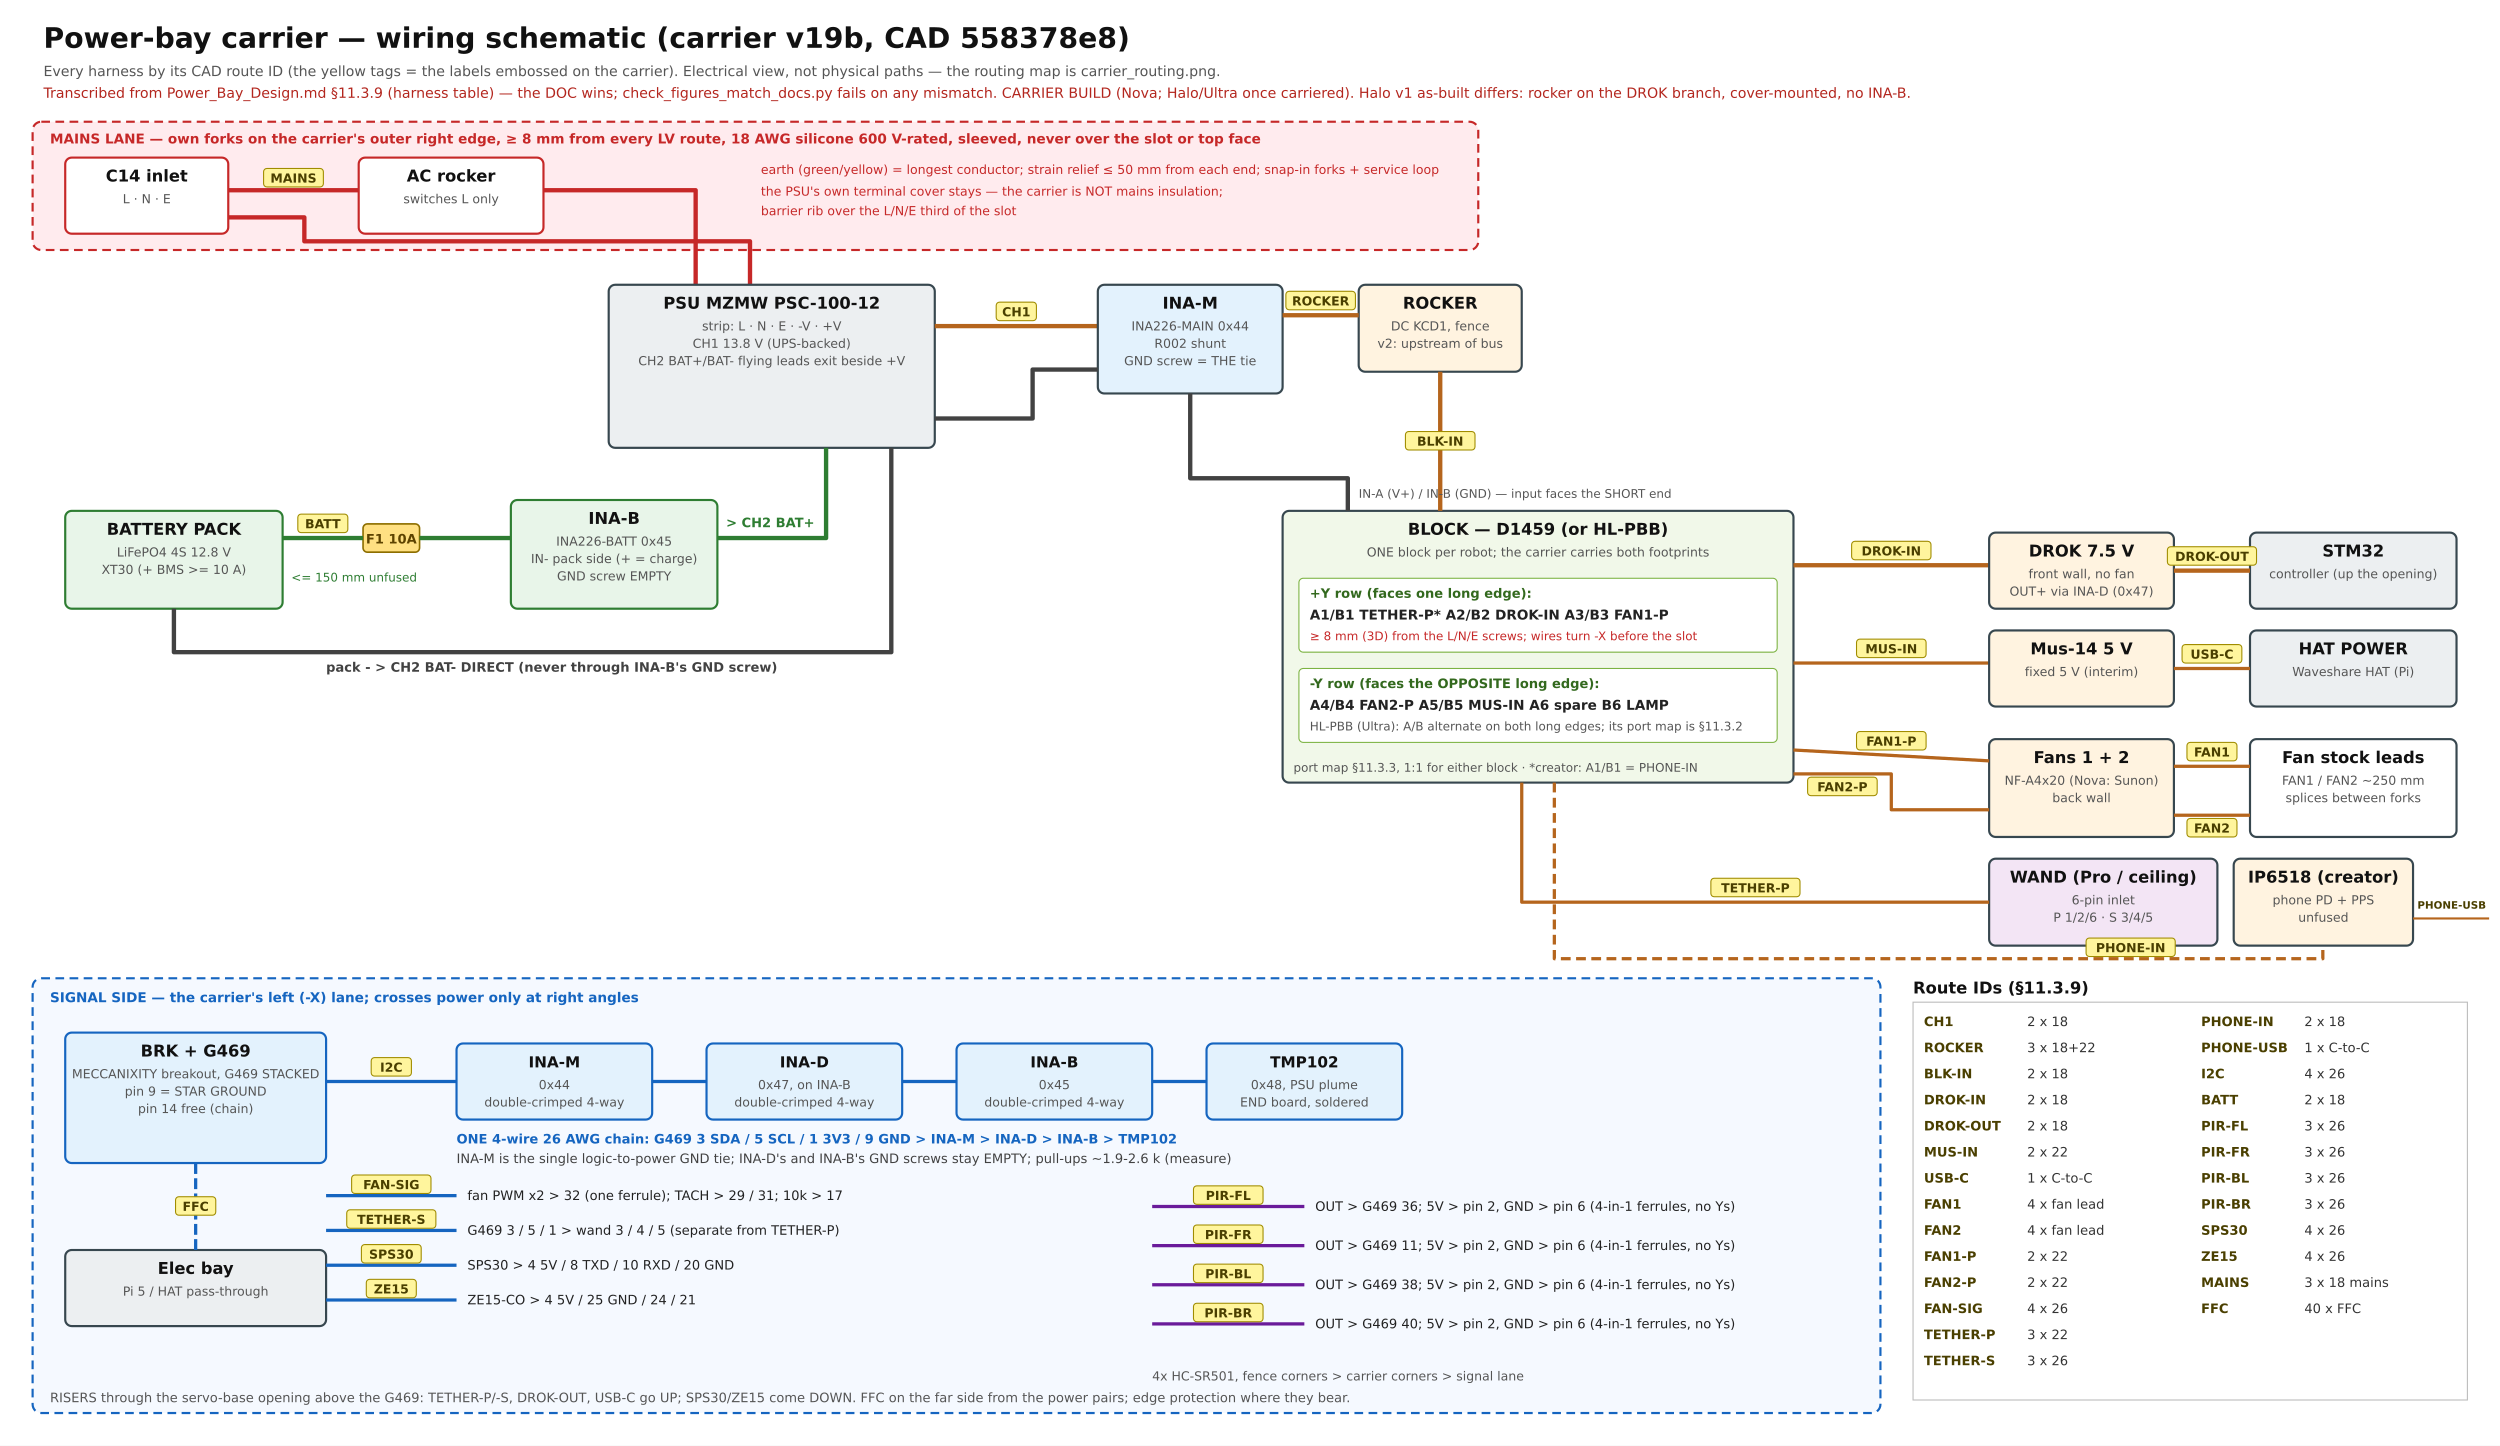
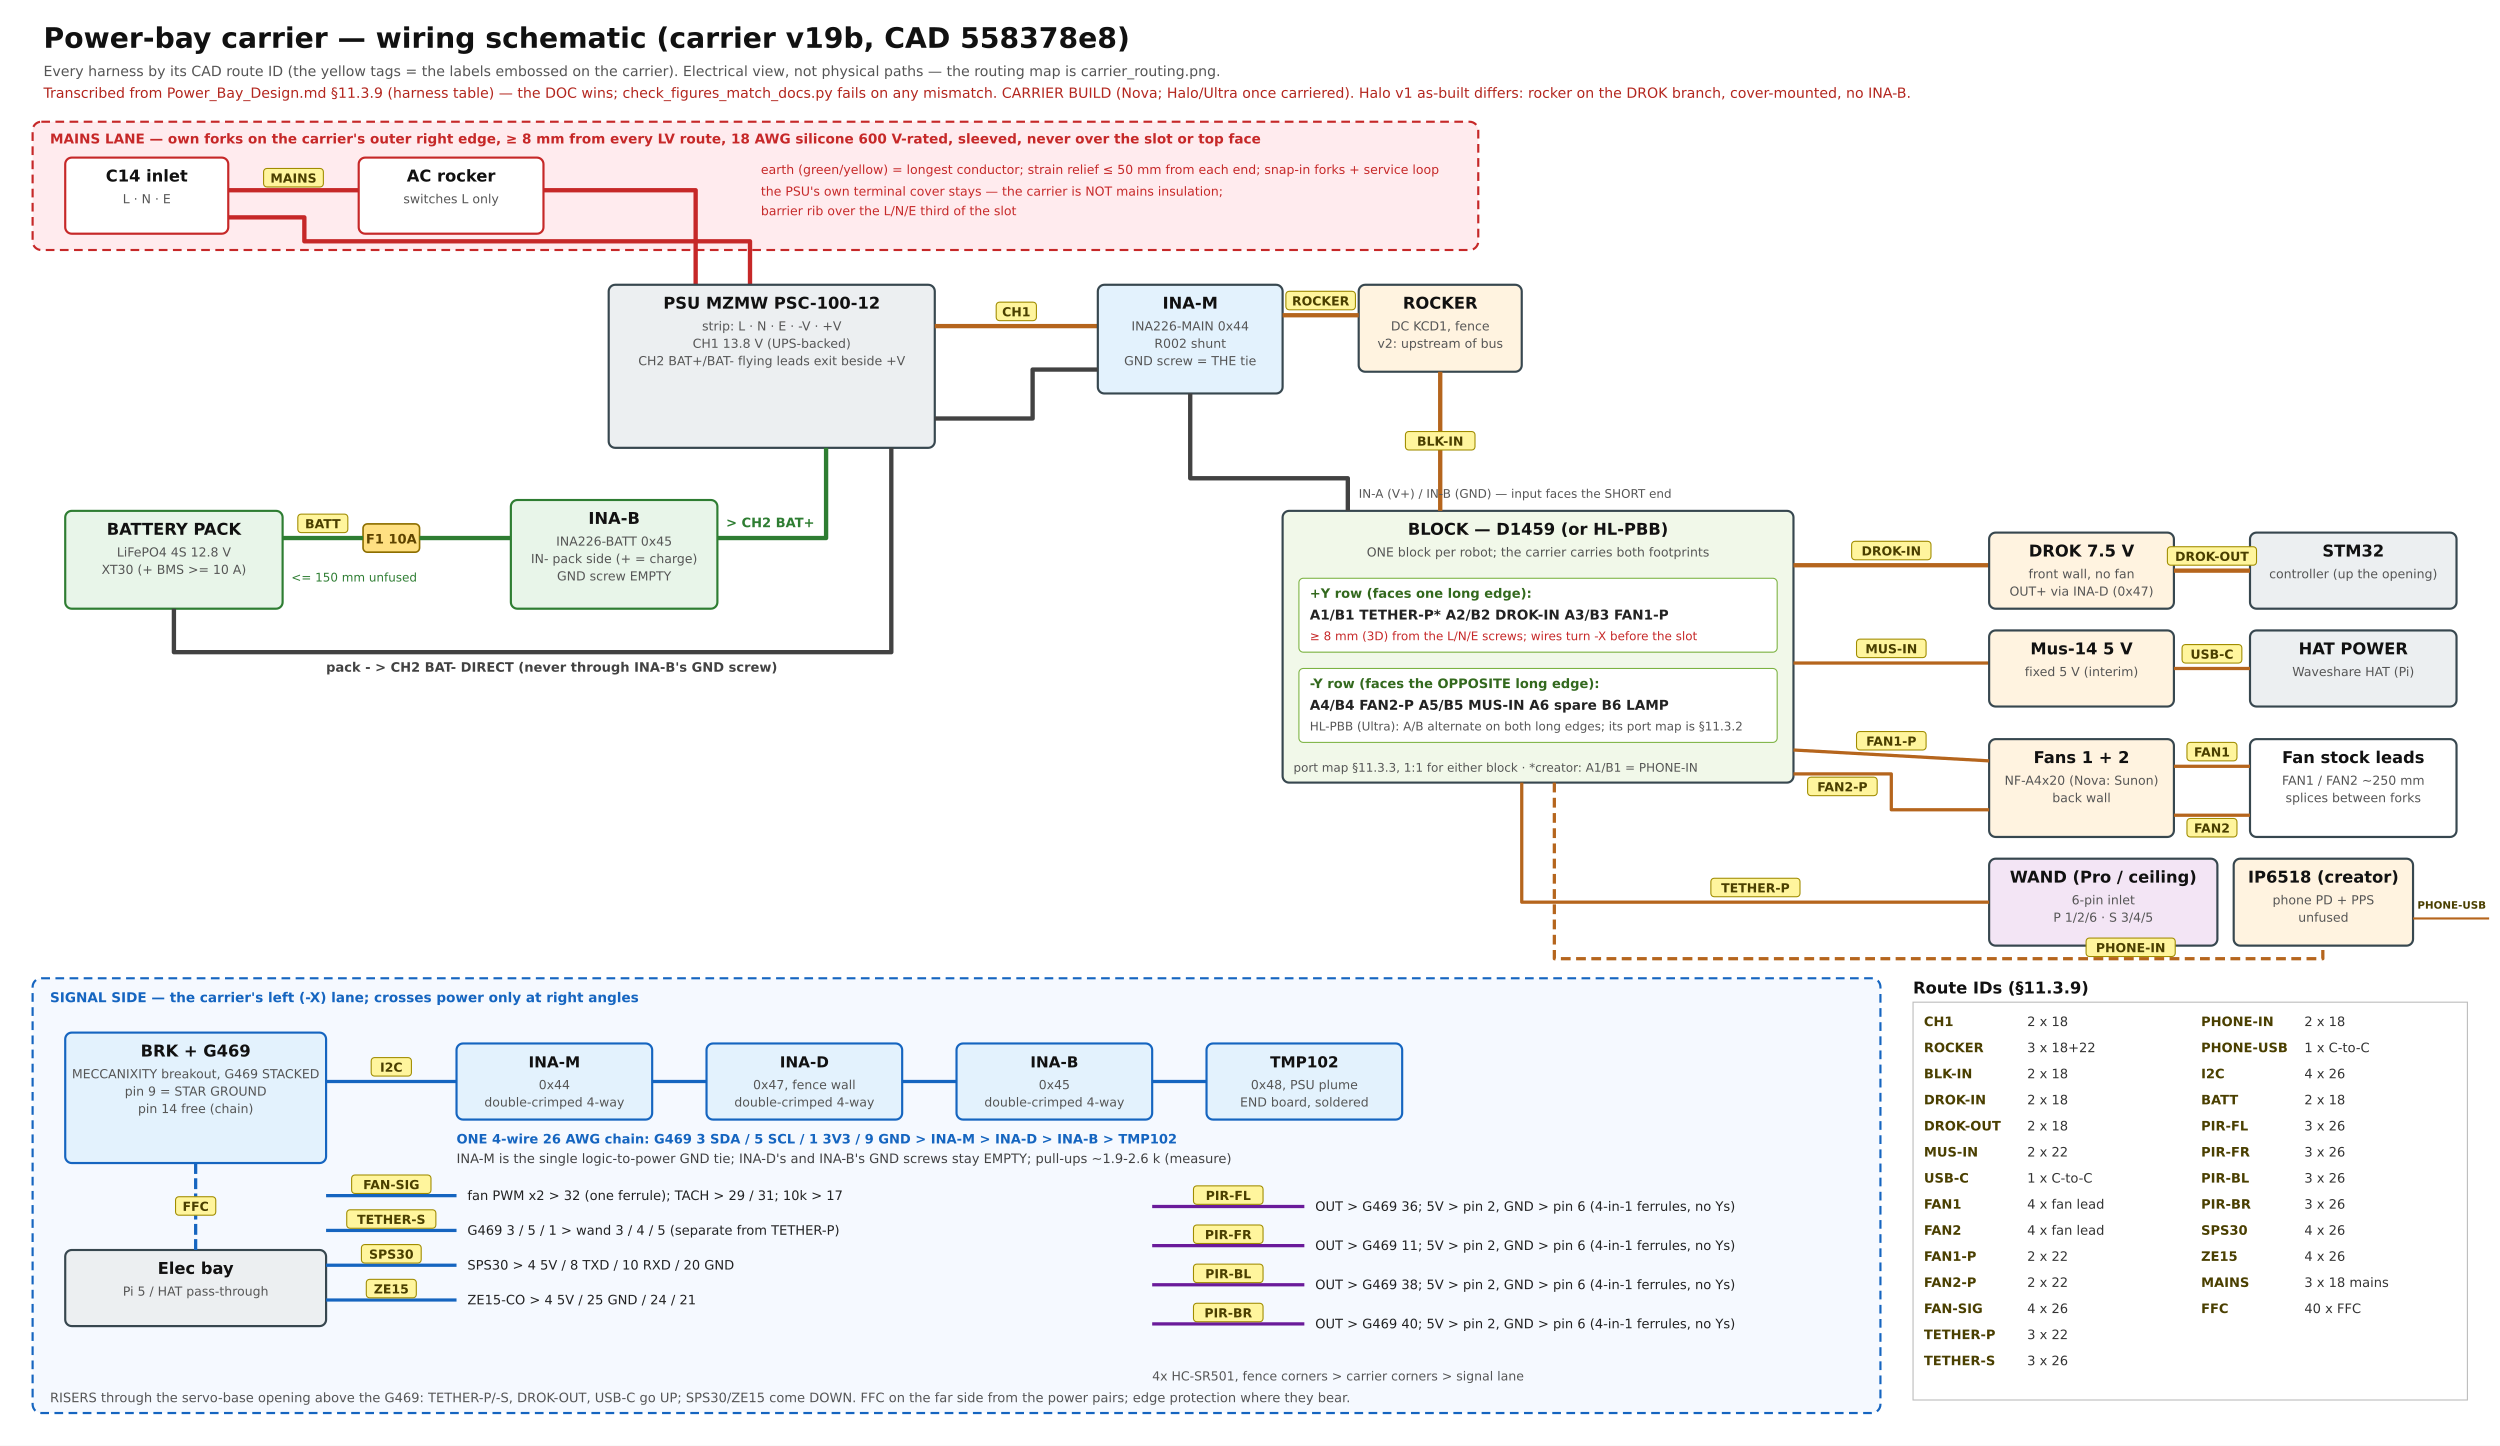
<svg xmlns="http://www.w3.org/2000/svg" width="2300" height="1330" viewBox="0 0 2300 1330">
  <rect width="2300" height="1330" fill="#fff" />
  <text x="40.0" y="44.0" font-family="DejaVu Sans, Arial" font-size="26" fill="#111" font-weight="700" text-anchor="start">Power-bay carrier — wiring schematic (carrier v19b, CAD 558378e8)</text>
  <text x="40.0" y="70.0" font-family="DejaVu Sans, Arial" font-size="13" fill="#555" font-weight="400" text-anchor="start">Every harness by its CAD route ID (the yellow tags = the labels embossed on the carrier). Electrical view, not physical paths — the routing map is carrier_routing.png.</text>
  <text x="40.0" y="90.0" font-family="DejaVu Sans, Arial" font-size="13" fill="#b3261e" font-weight="400" text-anchor="start">Transcribed from Power_Bay_Design.md §11.3.9 (harness table) — the DOC wins; check_figures_match_docs.py fails on any mismatch. CARRIER BUILD (Nova; Halo/Ultra once carriered). Halo v1 as-built differs: rocker on the DROK branch, cover-mounted, no INA-B.</text>
  <rect x="30" y="112" width="1330" height="118" rx="8" fill="#ffebee" stroke="#c62828" stroke-width="2" stroke-dasharray="8,5" />
  <text x="46.0" y="132.0" font-family="DejaVu Sans, Arial" font-size="12.5" fill="#c62828" font-weight="700" text-anchor="start">MAINS LANE — own forks on the carrier's outer right edge, ≥ 8 mm from every LV route, 18 AWG silicone 600 V-rated, sleeved, never over the slot or top face</text>
  <rect x="60" y="145" width="150" height="70" rx="6" fill="#fff" stroke="#c62828" stroke-width="2" />
  <text x="135.0" y="167.0" font-family="DejaVu Sans, Arial" font-size="15" fill="#111" font-weight="700" text-anchor="middle">C14 inlet</text>
  <text x="135.0" y="187.0" font-family="DejaVu Sans, Arial" font-size="11.5" fill="#555" font-weight="400" text-anchor="middle">L · N · E</text>
  <rect x="330" y="145" width="170" height="70" rx="6" fill="#fff" stroke="#c62828" stroke-width="2" />
  <text x="415.0" y="167.0" font-family="DejaVu Sans, Arial" font-size="15" fill="#111" font-weight="700" text-anchor="middle">AC rocker</text>
  <text x="415.0" y="187.0" font-family="DejaVu Sans, Arial" font-size="11.5" fill="#555" font-weight="400" text-anchor="middle">switches L only</text>
  <polyline points="210.0,175.0 330.0,175.0" fill="none" stroke="#c62828" stroke-width="4" stroke-linejoin="round" />
  <rect x="242.5" y="155.0" width="55" height="17" rx="3" fill="#fff59d" stroke="#a08c00" stroke-width="1" />
  <text x="270.0" y="168.0" font-family="DejaVu Sans, Arial" font-size="11.5" fill="#4a3f00" font-weight="700" text-anchor="middle">MAINS</text>
  <polyline points="500.0,175.0 640.0,175.0 640.0,262.0" fill="none" stroke="#c62828" stroke-width="4" stroke-linejoin="round" />
  <polyline points="210.0,200.0 280.0,200.0 280.0,222.0 690.0,222.0 690.0,262.0" fill="none" stroke="#c62828" stroke-width="4" stroke-linejoin="round" />
  <text x="700.0" y="160.0" font-family="DejaVu Sans, Arial" font-size="11.5" fill="#c62828" font-weight="400" text-anchor="start">earth (green/yellow) = longest conductor; strain relief ≤ 50 mm from each end; snap-in forks + service loop</text>
  <text x="700.0" y="180.0" font-family="DejaVu Sans, Arial" font-size="11.5" fill="#c62828" font-weight="400" text-anchor="start">the PSU's own terminal cover stays — the carrier is NOT mains insulation;</text>
  <text x="700.0" y="198.0" font-family="DejaVu Sans, Arial" font-size="11.5" fill="#c62828" font-weight="400" text-anchor="start">barrier rib over the L/N/E third of the slot</text>
  <rect x="560" y="262" width="300" height="150" rx="6" fill="#eceff1" stroke="#37474f" stroke-width="2" />
  <text x="710.0" y="284.0" font-family="DejaVu Sans, Arial" font-size="15" fill="#111" font-weight="700" text-anchor="middle">PSU  MZMW PSC-100-12</text>
  <text x="710.0" y="304.0" font-family="DejaVu Sans, Arial" font-size="11.5" fill="#555" font-weight="400" text-anchor="middle">strip:  L · N · E · -V · +V</text>
  <text x="710.0" y="320.0" font-family="DejaVu Sans, Arial" font-size="11.5" fill="#555" font-weight="400" text-anchor="middle">CH1 13.8 V (UPS-backed)</text>
  <text x="710.0" y="336.0" font-family="DejaVu Sans, Arial" font-size="11.5" fill="#555" font-weight="400" text-anchor="middle">CH2 BAT+/BAT- flying leads exit beside +V</text>
  <polyline points="860.0,300.0 1010.0,300.0" fill="none" stroke="#b5651d" stroke-width="4" stroke-linejoin="round" />
  <rect x="916.5" y="278.0" width="37" height="17" rx="3" fill="#fff59d" stroke="#a08c00" stroke-width="1" />
  <text x="935.0" y="291.0" font-family="DejaVu Sans, Arial" font-size="11.5" fill="#4a3f00" font-weight="700" text-anchor="middle">CH1</text>
  <rect x="1010" y="262" width="170" height="100" rx="6" fill="#e3f2fd" stroke="#37474f" stroke-width="2" />
  <text x="1095.0" y="284.0" font-family="DejaVu Sans, Arial" font-size="15" fill="#111" font-weight="700" text-anchor="middle">INA-M</text>
  <text x="1095.0" y="304.0" font-family="DejaVu Sans, Arial" font-size="11.5" fill="#555" font-weight="400" text-anchor="middle">INA226-MAIN 0x44</text>
  <text x="1095.0" y="320.0" font-family="DejaVu Sans, Arial" font-size="11.5" fill="#555" font-weight="400" text-anchor="middle">R002 shunt</text>
  <text x="1095.0" y="336.0" font-family="DejaVu Sans, Arial" font-size="11.5" fill="#555" font-weight="400" text-anchor="middle">GND screw = THE tie</text>
  <polyline points="860.0,385.0 950.0,385.0 950.0,340.0 1010.0,340.0" fill="none" stroke="#424242" stroke-width="4" stroke-linejoin="round" />
  <rect x="1250" y="262" width="150" height="80" rx="6" fill="#fff3e0" stroke="#37474f" stroke-width="2" />
  <text x="1325.0" y="284.0" font-family="DejaVu Sans, Arial" font-size="15" fill="#111" font-weight="700" text-anchor="middle">ROCKER</text>
  <text x="1325.0" y="304.0" font-family="DejaVu Sans, Arial" font-size="11.5" fill="#555" font-weight="400" text-anchor="middle">DC KCD1, fence</text>
  <text x="1325.0" y="320.0" font-family="DejaVu Sans, Arial" font-size="11.5" fill="#555" font-weight="400" text-anchor="middle">v2: upstream of bus</text>
  <polyline points="1180.0,290.0 1250.0,290.0" fill="none" stroke="#b5651d" stroke-width="4" stroke-linejoin="round" />
  <rect x="1183.0" y="268.0" width="64" height="17" rx="3" fill="#fff59d" stroke="#a08c00" stroke-width="1" />
  <text x="1215.0" y="281.0" font-family="DejaVu Sans, Arial" font-size="11.5" fill="#4a3f00" font-weight="700" text-anchor="middle">ROCKER</text>
  <rect x="1180" y="470" width="470" height="250" rx="6" fill="#f1f8e9" stroke="#37474f" stroke-width="2" />
  <text x="1415.0" y="492.0" font-family="DejaVu Sans, Arial" font-size="15" fill="#111" font-weight="700" text-anchor="middle">BLOCK  —  D1459 (or HL-PBB)</text>
  <text x="1415.0" y="512.0" font-family="DejaVu Sans, Arial" font-size="11.5" fill="#555" font-weight="400" text-anchor="middle">ONE block per robot; the carrier carries both footprints</text>
  <polyline points="1325.0,342.0 1325.0,470.0" fill="none" stroke="#b5651d" stroke-width="4" stroke-linejoin="round" />
  <rect x="1293.0" y="397.0" width="64" height="17" rx="3" fill="#fff59d" stroke="#a08c00" stroke-width="1" />
  <text x="1325.0" y="410.0" font-family="DejaVu Sans, Arial" font-size="11.5" fill="#4a3f00" font-weight="700" text-anchor="middle">BLK-IN</text>
  <polyline points="1095.0,362.0 1095.0,440.0 1240.0,440.0 1240.0,470.0" fill="none" stroke="#424242" stroke-width="4" stroke-linejoin="round" />
  <text x="1250.0" y="458.0" font-family="DejaVu Sans, Arial" font-size="11" fill="#555" font-weight="400" text-anchor="start">IN-A (V+) / IN-B (GND) — input faces the SHORT end</text>
  <rect x="1195" y="532" width="440" height="68" rx="4" fill="#fff" stroke="#7cb342" />
  <text x="1205.0" y="550.0" font-family="DejaVu Sans, Arial" font-size="12" fill="#33691e" font-weight="700" text-anchor="start">+Y row (faces one long edge):</text>
  <text x="1205.0" y="570.0" font-family="DejaVu Sans, Arial" font-size="12.5" fill="#222" font-weight="700" text-anchor="start">A1/B1 TETHER-P*   A2/B2 DROK-IN   A3/B3 FAN1-P</text>
  <text x="1205.0" y="589.0" font-family="DejaVu Sans, Arial" font-size="11" fill="#c62828" font-weight="400" text-anchor="start">≥ 8 mm (3D) from the L/N/E screws; wires turn -X before the slot</text>
  <rect x="1195" y="615" width="440" height="68" rx="4" fill="#fff" stroke="#7cb342" />
  <text x="1205.0" y="633.0" font-family="DejaVu Sans, Arial" font-size="12" fill="#33691e" font-weight="700" text-anchor="start">-Y row (faces the OPPOSITE long edge):</text>
  <text x="1205.0" y="653.0" font-family="DejaVu Sans, Arial" font-size="12.5" fill="#222" font-weight="700" text-anchor="start">A4/B4 FAN2-P   A5/B5 MUS-IN   A6 spare   B6 LAMP</text>
  <text x="1205.0" y="672.0" font-family="DejaVu Sans, Arial" font-size="11" fill="#555" font-weight="400" text-anchor="start">HL-PBB (Ultra): A/B alternate on both long edges; its port map is §11.3.2</text>
  <text x="1190.0" y="710.0" font-family="DejaVu Sans, Arial" font-size="11" fill="#555" font-weight="400" text-anchor="start">port map §11.3.3, 1:1 for either block · *creator: A1/B1 = PHONE-IN</text>
  <polyline points="1650.0,520.0 1830.0,520.0" fill="none" stroke="#b5651d" stroke-width="4" stroke-linejoin="round" />
  <rect x="1703.5" y="498.0" width="73" height="17" rx="3" fill="#fff59d" stroke="#a08c00" stroke-width="1" />
  <text x="1740.0" y="511.0" font-family="DejaVu Sans, Arial" font-size="11.5" fill="#4a3f00" font-weight="700" text-anchor="middle">DROK-IN</text>
  <rect x="1830" y="490" width="170" height="70" rx="6" fill="#fff3e0" stroke="#37474f" stroke-width="2" />
  <text x="1915.0" y="512.0" font-family="DejaVu Sans, Arial" font-size="15" fill="#111" font-weight="700" text-anchor="middle">DROK 7.5 V</text>
  <text x="1915.0" y="532.0" font-family="DejaVu Sans, Arial" font-size="11.5" fill="#555" font-weight="400" text-anchor="middle">front wall, no fan</text>
  <text x="1915.0" y="548.0" font-family="DejaVu Sans, Arial" font-size="11.5" fill="#555" font-weight="400" text-anchor="middle">OUT+ via INA-D (0x47)</text>
  <rect x="2070" y="490" width="190" height="70" rx="6" fill="#eceff1" stroke="#37474f" stroke-width="2" />
  <text x="2165.0" y="512.0" font-family="DejaVu Sans, Arial" font-size="15" fill="#111" font-weight="700" text-anchor="middle">STM32</text>
  <text x="2165.0" y="532.0" font-family="DejaVu Sans, Arial" font-size="11.5" fill="#555" font-weight="400" text-anchor="middle">controller (up the opening)</text>
  <polyline points="2000.0,525.0 2070.0,525.0" fill="none" stroke="#b5651d" stroke-width="4" stroke-linejoin="round" />
  <rect x="1994.0" y="503.0" width="82" height="17" rx="3" fill="#fff59d" stroke="#a08c00" stroke-width="1" />
  <text x="2035.0" y="516.0" font-family="DejaVu Sans, Arial" font-size="11.5" fill="#4a3f00" font-weight="700" text-anchor="middle">DROK-OUT</text>
  <polyline points="1650.0,610.0 1830.0,610.0" fill="none" stroke="#b5651d" stroke-width="3" stroke-linejoin="round" />
  <rect x="1708.0" y="588.0" width="64" height="17" rx="3" fill="#fff59d" stroke="#a08c00" stroke-width="1" />
  <text x="1740.0" y="601.0" font-family="DejaVu Sans, Arial" font-size="11.5" fill="#4a3f00" font-weight="700" text-anchor="middle">MUS-IN</text>
  <rect x="1830" y="580" width="170" height="70" rx="6" fill="#fff3e0" stroke="#37474f" stroke-width="2" />
  <text x="1915.0" y="602.0" font-family="DejaVu Sans, Arial" font-size="15" fill="#111" font-weight="700" text-anchor="middle">Mus-14 5 V</text>
  <text x="1915.0" y="622.0" font-family="DejaVu Sans, Arial" font-size="11.5" fill="#555" font-weight="400" text-anchor="middle">fixed 5 V (interim)</text>
  <rect x="2070" y="580" width="190" height="70" rx="6" fill="#eceff1" stroke="#37474f" stroke-width="2" />
  <text x="2165.0" y="602.0" font-family="DejaVu Sans, Arial" font-size="15" fill="#111" font-weight="700" text-anchor="middle">HAT POWER</text>
  <text x="2165.0" y="622.0" font-family="DejaVu Sans, Arial" font-size="11.5" fill="#555" font-weight="400" text-anchor="middle">Waveshare HAT (Pi)</text>
  <polyline points="2000.0,615.0 2070.0,615.0" fill="none" stroke="#b5651d" stroke-width="3" stroke-linejoin="round" />
  <rect x="2007.5" y="593.0" width="55" height="17" rx="3" fill="#fff59d" stroke="#a08c00" stroke-width="1" />
  <text x="2035.0" y="606.0" font-family="DejaVu Sans, Arial" font-size="11.5" fill="#4a3f00" font-weight="700" text-anchor="middle">USB-C</text>
  <rect x="1830" y="680" width="170" height="90" rx="6" fill="#fff3e0" stroke="#37474f" stroke-width="2" />
  <text x="1915.0" y="702.0" font-family="DejaVu Sans, Arial" font-size="15" fill="#111" font-weight="700" text-anchor="middle">Fans 1 + 2</text>
  <text x="1915.0" y="722.0" font-family="DejaVu Sans, Arial" font-size="11.5" fill="#555" font-weight="400" text-anchor="middle">NF-A4x20 (Nova: Sunon)</text>
  <text x="1915.0" y="738.0" font-family="DejaVu Sans, Arial" font-size="11.5" fill="#555" font-weight="400" text-anchor="middle">back wall</text>
  <polyline points="1650.0,690.0 1830.0,700.0" fill="none" stroke="#b5651d" stroke-width="3" stroke-linejoin="round" />
  <rect x="1708.0" y="673.0" width="64" height="17" rx="3" fill="#fff59d" stroke="#a08c00" stroke-width="1" />
  <text x="1740.0" y="686.0" font-family="DejaVu Sans, Arial" font-size="11.5" fill="#4a3f00" font-weight="700" text-anchor="middle">FAN1-P</text>
  <polyline points="1650.0,712.0 1740.0,712.0 1740.0,745.0 1830.0,745.0" fill="none" stroke="#b5651d" stroke-width="3" stroke-linejoin="round" />
  <rect x="1663.0" y="715.0" width="64" height="17" rx="3" fill="#fff59d" stroke="#a08c00" stroke-width="1" />
  <text x="1695.0" y="728.0" font-family="DejaVu Sans, Arial" font-size="11.5" fill="#4a3f00" font-weight="700" text-anchor="middle">FAN2-P</text>
  <rect x="2070" y="680" width="190" height="90" rx="6" fill="#fff" stroke="#37474f" stroke-width="2" />
  <text x="2165.0" y="702.0" font-family="DejaVu Sans, Arial" font-size="15" fill="#111" font-weight="700" text-anchor="middle">Fan stock leads</text>
  <text x="2165.0" y="722.0" font-family="DejaVu Sans, Arial" font-size="11.5" fill="#555" font-weight="400" text-anchor="middle">FAN1 / FAN2 ~250 mm</text>
  <text x="2165.0" y="738.0" font-family="DejaVu Sans, Arial" font-size="11.5" fill="#555" font-weight="400" text-anchor="middle">splices between forks</text>
  <polyline points="2000.0,705.0 2070.0,705.0" fill="none" stroke="#b5651d" stroke-width="3" stroke-linejoin="round" />
  <rect x="2012.0" y="683.0" width="46" height="17" rx="3" fill="#fff59d" stroke="#a08c00" stroke-width="1" />
  <text x="2035.0" y="696.0" font-family="DejaVu Sans, Arial" font-size="11.5" fill="#4a3f00" font-weight="700" text-anchor="middle">FAN1</text>
  <polyline points="2000.0,750.0 2070.0,750.0" fill="none" stroke="#b5651d" stroke-width="3" stroke-linejoin="round" />
  <rect x="2012.0" y="753.0" width="46" height="17" rx="3" fill="#fff59d" stroke="#a08c00" stroke-width="1" />
  <text x="2035.0" y="766.0" font-family="DejaVu Sans, Arial" font-size="11.5" fill="#4a3f00" font-weight="700" text-anchor="middle">FAN2</text>
  <rect x="1830" y="790" width="210" height="80" rx="6" fill="#f3e5f5" stroke="#37474f" stroke-width="2" />
  <text x="1935.0" y="812.0" font-family="DejaVu Sans, Arial" font-size="15" fill="#111" font-weight="700" text-anchor="middle">WAND (Pro / ceiling)</text>
  <text x="1935.0" y="832.0" font-family="DejaVu Sans, Arial" font-size="11.5" fill="#555" font-weight="400" text-anchor="middle">6-pin inlet</text>
  <text x="1935.0" y="848.0" font-family="DejaVu Sans, Arial" font-size="11.5" fill="#555" font-weight="400" text-anchor="middle">P 1/2/6 · S 3/4/5</text>
  <polyline points="1400.0,720.0 1400.0,830.0 1830.0,830.0" fill="none" stroke="#b5651d" stroke-width="3" stroke-linejoin="round" />
  <rect x="1574.0" y="808.0" width="82" height="17" rx="3" fill="#fff59d" stroke="#a08c00" stroke-width="1" />
  <text x="1615.0" y="821.0" font-family="DejaVu Sans, Arial" font-size="11.5" fill="#4a3f00" font-weight="700" text-anchor="middle">TETHER-P</text>
  <rect x="2055" y="790" width="165" height="80" rx="6" fill="#fff3e0" stroke="#37474f" stroke-width="2" />
  <text x="2137.5" y="812.0" font-family="DejaVu Sans, Arial" font-size="15" fill="#111" font-weight="700" text-anchor="middle">IP6518 (creator)</text>
  <text x="2137.5" y="832.0" font-family="DejaVu Sans, Arial" font-size="11.5" fill="#555" font-weight="400" text-anchor="middle">phone PD + PPS</text>
  <text x="2137.5" y="848.0" font-family="DejaVu Sans, Arial" font-size="11.5" fill="#555" font-weight="400" text-anchor="middle">unfused</text>
  <polyline points="1430.0,720.0 1430.0,882.0 2137.0,882.0 2137.0,870.0" fill="none" stroke="#b5651d" stroke-width="3" stroke-dasharray="9,5" stroke-linejoin="round" />
  <rect x="1919.2" y="863.0" width="82" height="17" rx="3" fill="#fff59d" stroke="#a08c00" stroke-width="1" />
  <text x="1960.2" y="876.0" font-family="DejaVu Sans, Arial" font-size="11.5" fill="#4a3f00" font-weight="700" text-anchor="middle">PHONE-IN</text>
  <polyline points="2220.0,845.0 2290.0,845.0" fill="none" stroke="#b5651d" stroke-width="2" stroke-linejoin="round" />
  <text x="2224.0" y="836.0" font-family="DejaVu Sans, Arial" font-size="9.5" fill="#4a3f00" font-weight="700" text-anchor="start">PHONE-USB</text>
  <rect x="60" y="470" width="200" height="90" rx="6" fill="#e8f5e9" stroke="#2e7d32" stroke-width="2" />
  <text x="160.0" y="492.0" font-family="DejaVu Sans, Arial" font-size="15" fill="#111" font-weight="700" text-anchor="middle">BATTERY PACK</text>
  <text x="160.0" y="512.0" font-family="DejaVu Sans, Arial" font-size="11.5" fill="#555" font-weight="400" text-anchor="middle">LiFePO4 4S 12.8 V</text>
  <text x="160.0" y="528.0" font-family="DejaVu Sans, Arial" font-size="11.5" fill="#555" font-weight="400" text-anchor="middle">XT30 (+ BMS &gt;= 10 A)</text>
  <rect x="334" y="482" width="52" height="26" rx="4" fill="#ffe082" stroke="#8d6e00" stroke-width="1.5" />
  <text x="360.0" y="500.0" font-family="DejaVu Sans, Arial" font-size="12" fill="#5d4300" font-weight="700" text-anchor="middle">F1 10A</text>
  <polyline points="260.0,495.0 334.0,495.0" fill="none" stroke="#2e7d32" stroke-width="4" stroke-linejoin="round" />
  <rect x="274.0" y="473.0" width="46" height="17" rx="3" fill="#fff59d" stroke="#a08c00" stroke-width="1" />
  <text x="297.0" y="486.0" font-family="DejaVu Sans, Arial" font-size="11.5" fill="#4a3f00" font-weight="700" text-anchor="middle">BATT</text>
  <text x="268.0" y="535.0" font-family="DejaVu Sans, Arial" font-size="11" fill="#2e7d32" font-weight="400" text-anchor="start">&lt;= 150 mm unfused</text>
  <rect x="470" y="460" width="190" height="100" rx="6" fill="#e8f5e9" stroke="#2e7d32" stroke-width="2" />
  <text x="565.0" y="482.0" font-family="DejaVu Sans, Arial" font-size="15" fill="#111" font-weight="700" text-anchor="middle">INA-B</text>
  <text x="565.0" y="502.0" font-family="DejaVu Sans, Arial" font-size="11.5" fill="#555" font-weight="400" text-anchor="middle">INA226-BATT 0x45</text>
  <text x="565.0" y="518.0" font-family="DejaVu Sans, Arial" font-size="11.5" fill="#555" font-weight="400" text-anchor="middle">IN- pack side (+ = charge)</text>
  <text x="565.0" y="534.0" font-family="DejaVu Sans, Arial" font-size="11.5" fill="#555" font-weight="400" text-anchor="middle">GND screw EMPTY</text>
  <polyline points="386.0,495.0 470.0,495.0" fill="none" stroke="#2e7d32" stroke-width="4" stroke-linejoin="round" />
  <polyline points="660.0,495.0 760.0,495.0 760.0,412.0" fill="none" stroke="#2e7d32" stroke-width="4" stroke-linejoin="round" />
  <text x="668.0" y="485.0" font-family="DejaVu Sans, Arial" font-size="12" fill="#2e7d32" font-weight="700" text-anchor="start">&gt; CH2 BAT+</text>
  <polyline points="160.0,560.0 160.0,600.0 820.0,600.0 820.0,412.0" fill="none" stroke="#424242" stroke-width="4" stroke-linejoin="round" />
  <text x="300.0" y="618.0" font-family="DejaVu Sans, Arial" font-size="12" fill="#424242" font-weight="700" text-anchor="start">pack - &gt; CH2 BAT- DIRECT (never through INA-B's GND screw)</text>
  <rect x="30" y="900" width="1700" height="400" rx="8" fill="#f5f9ff" stroke="#1565c0" stroke-width="2" stroke-dasharray="8,5" />
  <text x="46.0" y="922.0" font-family="DejaVu Sans, Arial" font-size="12.5" fill="#1565c0" font-weight="700" text-anchor="start">SIGNAL SIDE — the carrier's left (-X) lane; crosses power only at right angles</text>
  <rect x="60" y="950" width="240" height="120" rx="6" fill="#e3f2fd" stroke="#1565c0" stroke-width="2" />
  <text x="180.0" y="972.0" font-family="DejaVu Sans, Arial" font-size="15" fill="#111" font-weight="700" text-anchor="middle">BRK + G469</text>
  <text x="180.0" y="992.0" font-family="DejaVu Sans, Arial" font-size="11.5" fill="#555" font-weight="400" text-anchor="middle">MECCANIXITY breakout, G469 STACKED</text>
  <text x="180.0" y="1008.0" font-family="DejaVu Sans, Arial" font-size="11.5" fill="#555" font-weight="400" text-anchor="middle">pin 9 = STAR GROUND</text>
  <text x="180.0" y="1024.0" font-family="DejaVu Sans, Arial" font-size="11.5" fill="#555" font-weight="400" text-anchor="middle">pin 14 free (chain)</text>
  <rect x="60" y="1150" width="240" height="70" rx="6" fill="#eceff1" stroke="#37474f" stroke-width="2" />
  <text x="180.0" y="1172.0" font-family="DejaVu Sans, Arial" font-size="15" fill="#111" font-weight="700" text-anchor="middle">Elec bay</text>
  <text x="180.0" y="1192.0" font-family="DejaVu Sans, Arial" font-size="11.5" fill="#555" font-weight="400" text-anchor="middle">Pi 5 / HAT pass-through</text>
  <polyline points="180.0,1150.0 180.0,1070.0" fill="none" stroke="#1565c0" stroke-width="3" stroke-dasharray="10,4" stroke-linejoin="round" />
  <rect x="161.5" y="1101.0" width="37" height="17" rx="3" fill="#fff59d" stroke="#a08c00" stroke-width="1" />
  <text x="180.0" y="1114.0" font-family="DejaVu Sans, Arial" font-size="11.5" fill="#4a3f00" font-weight="700" text-anchor="middle">FFC</text>
  <rect x="420" y="960" width="180" height="70" rx="6" fill="#e3f2fd" stroke="#1565c0" stroke-width="2" />
  <text x="510.0" y="982.0" font-family="DejaVu Sans, Arial" font-size="14" fill="#111" font-weight="700" text-anchor="middle">INA-M</text>
  <text x="510.0" y="1002.0" font-family="DejaVu Sans, Arial" font-size="11.5" fill="#555" font-weight="400" text-anchor="middle">0x44</text>
  <text x="510.0" y="1018.0" font-family="DejaVu Sans, Arial" font-size="11.5" fill="#555" font-weight="400" text-anchor="middle">double-crimped 4-way</text>
  <rect x="650" y="960" width="180" height="70" rx="6" fill="#e3f2fd" stroke="#1565c0" stroke-width="2" />
  <text x="740.0" y="982.0" font-family="DejaVu Sans, Arial" font-size="14" fill="#111" font-weight="700" text-anchor="middle">INA-D</text>
-   <text x="740.0" y="1002.0" font-family="DejaVu Sans, Arial" font-size="11.5" fill="#555" font-weight="400" text-anchor="middle">0x47, on INA-B</text>
+   <text x="740.0" y="1002.0" font-family="DejaVu Sans, Arial" font-size="11.5" fill="#555" font-weight="400" text-anchor="middle">0x47, fence wall</text>
  <text x="740.0" y="1018.0" font-family="DejaVu Sans, Arial" font-size="11.5" fill="#555" font-weight="400" text-anchor="middle">double-crimped 4-way</text>
  <rect x="880" y="960" width="180" height="70" rx="6" fill="#e3f2fd" stroke="#1565c0" stroke-width="2" />
  <text x="970.0" y="982.0" font-family="DejaVu Sans, Arial" font-size="14" fill="#111" font-weight="700" text-anchor="middle">INA-B</text>
  <text x="970.0" y="1002.0" font-family="DejaVu Sans, Arial" font-size="11.5" fill="#555" font-weight="400" text-anchor="middle">0x45</text>
  <text x="970.0" y="1018.0" font-family="DejaVu Sans, Arial" font-size="11.5" fill="#555" font-weight="400" text-anchor="middle">double-crimped 4-way</text>
  <rect x="1110" y="960" width="180" height="70" rx="6" fill="#e3f2fd" stroke="#1565c0" stroke-width="2" />
  <text x="1200.0" y="982.0" font-family="DejaVu Sans, Arial" font-size="14" fill="#111" font-weight="700" text-anchor="middle">TMP102</text>
  <text x="1200.0" y="1002.0" font-family="DejaVu Sans, Arial" font-size="11.5" fill="#555" font-weight="400" text-anchor="middle">0x48, PSU plume</text>
  <text x="1200.0" y="1018.0" font-family="DejaVu Sans, Arial" font-size="11.5" fill="#555" font-weight="400" text-anchor="middle">END board, soldered</text>
  <polyline points="300.0,995.0 420.0,995.0" fill="none" stroke="#1565c0" stroke-width="3" stroke-linejoin="round" />
  <rect x="341.5" y="973.0" width="37" height="17" rx="3" fill="#fff59d" stroke="#a08c00" stroke-width="1" />
  <text x="360.0" y="986.0" font-family="DejaVu Sans, Arial" font-size="11.5" fill="#4a3f00" font-weight="700" text-anchor="middle">I2C</text>
  <polyline points="600.0,995.0 650.0,995.0" fill="none" stroke="#1565c0" stroke-width="3" stroke-linejoin="round" />
  <polyline points="830.0,995.0 880.0,995.0" fill="none" stroke="#1565c0" stroke-width="3" stroke-linejoin="round" />
  <polyline points="1060.0,995.0 1110.0,995.0" fill="none" stroke="#1565c0" stroke-width="3" stroke-linejoin="round" />
  <text x="420.0" y="1052.0" font-family="DejaVu Sans, Arial" font-size="12" fill="#1565c0" font-weight="700" text-anchor="start">ONE 4-wire 26 AWG chain: G469 3 SDA / 5 SCL / 1 3V3 / 9 GND &gt; INA-M &gt; INA-D &gt; INA-B &gt; TMP102</text>
  <text x="420.0" y="1070.0" font-family="DejaVu Sans, Arial" font-size="12" fill="#424242" font-weight="400" text-anchor="start">INA-M is the single logic-to-power GND tie; INA-D's and INA-B's GND screws stay EMPTY; pull-ups ~1.9-2.6 k (measure)</text>
  <polyline points="300.0,1100.0 420.0,1100.0" fill="none" stroke="#1565c0" stroke-width="3" stroke-linejoin="round" />
  <rect x="323.5" y="1081.0" width="73" height="17" rx="3" fill="#fff59d" stroke="#a08c00" stroke-width="1" />
  <text x="360.0" y="1094.0" font-family="DejaVu Sans, Arial" font-size="11.5" fill="#4a3f00" font-weight="700" text-anchor="middle">FAN-SIG</text>
  <text x="430.0" y="1104.0" font-family="DejaVu Sans, Arial" font-size="12" fill="#222" font-weight="400" text-anchor="start">fan PWM x2 &gt; 32 (one ferrule); TACH &gt; 29 / 31; 10k &gt; 17</text>
  <polyline points="300.0,1132.0 420.0,1132.0" fill="none" stroke="#1565c0" stroke-width="3" stroke-linejoin="round" />
  <rect x="319.0" y="1113.0" width="82" height="17" rx="3" fill="#fff59d" stroke="#a08c00" stroke-width="1" />
  <text x="360.0" y="1126.0" font-family="DejaVu Sans, Arial" font-size="11.5" fill="#4a3f00" font-weight="700" text-anchor="middle">TETHER-S</text>
  <text x="430.0" y="1136.0" font-family="DejaVu Sans, Arial" font-size="12" fill="#222" font-weight="400" text-anchor="start">G469 3 / 5 / 1 &gt; wand 3 / 4 / 5 (separate from TETHER-P)</text>
  <polyline points="300.0,1164.0 420.0,1164.0" fill="none" stroke="#1565c0" stroke-width="3" stroke-linejoin="round" />
  <rect x="332.5" y="1145.0" width="55" height="17" rx="3" fill="#fff59d" stroke="#a08c00" stroke-width="1" />
  <text x="360.0" y="1158.0" font-family="DejaVu Sans, Arial" font-size="11.5" fill="#4a3f00" font-weight="700" text-anchor="middle">SPS30</text>
  <text x="430.0" y="1168.0" font-family="DejaVu Sans, Arial" font-size="12" fill="#222" font-weight="400" text-anchor="start">SPS30 &gt; 4 5V / 8 TXD / 10 RXD / 20 GND</text>
  <polyline points="300.0,1196.0 420.0,1196.0" fill="none" stroke="#1565c0" stroke-width="3" stroke-linejoin="round" />
  <rect x="337.0" y="1177.0" width="46" height="17" rx="3" fill="#fff59d" stroke="#a08c00" stroke-width="1" />
  <text x="360.0" y="1190.0" font-family="DejaVu Sans, Arial" font-size="11.5" fill="#4a3f00" font-weight="700" text-anchor="middle">ZE15</text>
  <text x="430.0" y="1200.0" font-family="DejaVu Sans, Arial" font-size="12" fill="#222" font-weight="400" text-anchor="start">ZE15-CO &gt; 4 5V / 25 GND / 24 / 21</text>
  <polyline points="1060.0,1110.0 1200.0,1110.0" fill="none" stroke="#6a1b9a" stroke-width="3" stroke-linejoin="round" />
  <rect x="1098.0" y="1091.0" width="64" height="17" rx="3" fill="#fff59d" stroke="#a08c00" stroke-width="1" />
  <text x="1130.0" y="1104.0" font-family="DejaVu Sans, Arial" font-size="11.5" fill="#4a3f00" font-weight="700" text-anchor="middle">PIR-FL</text>
  <text x="1210.0" y="1114.0" font-family="DejaVu Sans, Arial" font-size="12" fill="#222" font-weight="400" text-anchor="start">OUT &gt; G469 36; 5V &gt; pin 2, GND &gt; pin 6 (4-in-1 ferrules, no Ys)</text>
  <polyline points="1060.0,1146.0 1200.0,1146.0" fill="none" stroke="#6a1b9a" stroke-width="3" stroke-linejoin="round" />
  <rect x="1098.0" y="1127.0" width="64" height="17" rx="3" fill="#fff59d" stroke="#a08c00" stroke-width="1" />
  <text x="1130.0" y="1140.0" font-family="DejaVu Sans, Arial" font-size="11.5" fill="#4a3f00" font-weight="700" text-anchor="middle">PIR-FR</text>
  <text x="1210.0" y="1150.0" font-family="DejaVu Sans, Arial" font-size="12" fill="#222" font-weight="400" text-anchor="start">OUT &gt; G469 11; 5V &gt; pin 2, GND &gt; pin 6 (4-in-1 ferrules, no Ys)</text>
  <polyline points="1060.0,1182.0 1200.0,1182.0" fill="none" stroke="#6a1b9a" stroke-width="3" stroke-linejoin="round" />
  <rect x="1098.0" y="1163.0" width="64" height="17" rx="3" fill="#fff59d" stroke="#a08c00" stroke-width="1" />
  <text x="1130.0" y="1176.0" font-family="DejaVu Sans, Arial" font-size="11.5" fill="#4a3f00" font-weight="700" text-anchor="middle">PIR-BL</text>
  <text x="1210.0" y="1186.0" font-family="DejaVu Sans, Arial" font-size="12" fill="#222" font-weight="400" text-anchor="start">OUT &gt; G469 38; 5V &gt; pin 2, GND &gt; pin 6 (4-in-1 ferrules, no Ys)</text>
  <polyline points="1060.0,1218.0 1200.0,1218.0" fill="none" stroke="#6a1b9a" stroke-width="3" stroke-linejoin="round" />
  <rect x="1098.0" y="1199.0" width="64" height="17" rx="3" fill="#fff59d" stroke="#a08c00" stroke-width="1" />
  <text x="1130.0" y="1212.0" font-family="DejaVu Sans, Arial" font-size="11.5" fill="#4a3f00" font-weight="700" text-anchor="middle">PIR-BR</text>
  <text x="1210.0" y="1222.0" font-family="DejaVu Sans, Arial" font-size="12" fill="#222" font-weight="400" text-anchor="start">OUT &gt; G469 40; 5V &gt; pin 2, GND &gt; pin 6 (4-in-1 ferrules, no Ys)</text>
  <text x="1060.0" y="1270.0" font-family="DejaVu Sans, Arial" font-size="11.5" fill="#555" font-weight="400" text-anchor="start">4x HC-SR501, fence corners &gt; carrier corners &gt; signal lane</text>
  <text x="46.0" y="1290.0" font-family="DejaVu Sans, Arial" font-size="12" fill="#555" font-weight="400" text-anchor="start">RISERS through the servo-base opening above the G469: TETHER-P/-S, DROK-OUT, USB-C go UP; SPS30/ZE15 come DOWN. FFC on the far side from the power pairs; edge protection where they bear.</text>
  <text x="1760.0" y="914.0" font-family="DejaVu Sans, Arial" font-size="15" fill="#111" font-weight="700" text-anchor="start">Route IDs  (§11.3.9)</text>
  <rect x="1760" y="922" width="510" height="366" fill="#fff" stroke="#bbb" />
  <text x="1770.0" y="944.0" font-family="DejaVu Sans, Arial" font-size="12" fill="#4a3f00" font-weight="700" text-anchor="start">CH1</text>
  <text x="1865.0" y="944.0" font-family="DejaVu Sans, Arial" font-size="12" fill="#333" font-weight="400" text-anchor="start">2 x 18</text>
  <text x="1770.0" y="968.0" font-family="DejaVu Sans, Arial" font-size="12" fill="#4a3f00" font-weight="700" text-anchor="start">ROCKER</text>
  <text x="1865.0" y="968.0" font-family="DejaVu Sans, Arial" font-size="12" fill="#333" font-weight="400" text-anchor="start">3 x 18+22</text>
  <text x="1770.0" y="992.0" font-family="DejaVu Sans, Arial" font-size="12" fill="#4a3f00" font-weight="700" text-anchor="start">BLK-IN</text>
  <text x="1865.0" y="992.0" font-family="DejaVu Sans, Arial" font-size="12" fill="#333" font-weight="400" text-anchor="start">2 x 18</text>
  <text x="1770.0" y="1016.0" font-family="DejaVu Sans, Arial" font-size="12" fill="#4a3f00" font-weight="700" text-anchor="start">DROK-IN</text>
  <text x="1865.0" y="1016.0" font-family="DejaVu Sans, Arial" font-size="12" fill="#333" font-weight="400" text-anchor="start">2 x 18</text>
  <text x="1770.0" y="1040.0" font-family="DejaVu Sans, Arial" font-size="12" fill="#4a3f00" font-weight="700" text-anchor="start">DROK-OUT</text>
  <text x="1865.0" y="1040.0" font-family="DejaVu Sans, Arial" font-size="12" fill="#333" font-weight="400" text-anchor="start">2 x 18</text>
  <text x="1770.0" y="1064.0" font-family="DejaVu Sans, Arial" font-size="12" fill="#4a3f00" font-weight="700" text-anchor="start">MUS-IN</text>
  <text x="1865.0" y="1064.0" font-family="DejaVu Sans, Arial" font-size="12" fill="#333" font-weight="400" text-anchor="start">2 x 22</text>
  <text x="1770.0" y="1088.0" font-family="DejaVu Sans, Arial" font-size="12" fill="#4a3f00" font-weight="700" text-anchor="start">USB-C</text>
  <text x="1865.0" y="1088.0" font-family="DejaVu Sans, Arial" font-size="12" fill="#333" font-weight="400" text-anchor="start">1 x C-to-C</text>
  <text x="1770.0" y="1112.0" font-family="DejaVu Sans, Arial" font-size="12" fill="#4a3f00" font-weight="700" text-anchor="start">FAN1</text>
  <text x="1865.0" y="1112.0" font-family="DejaVu Sans, Arial" font-size="12" fill="#333" font-weight="400" text-anchor="start">4 x fan lead</text>
  <text x="1770.0" y="1136.0" font-family="DejaVu Sans, Arial" font-size="12" fill="#4a3f00" font-weight="700" text-anchor="start">FAN2</text>
  <text x="1865.0" y="1136.0" font-family="DejaVu Sans, Arial" font-size="12" fill="#333" font-weight="400" text-anchor="start">4 x fan lead</text>
  <text x="1770.0" y="1160.0" font-family="DejaVu Sans, Arial" font-size="12" fill="#4a3f00" font-weight="700" text-anchor="start">FAN1-P</text>
  <text x="1865.0" y="1160.0" font-family="DejaVu Sans, Arial" font-size="12" fill="#333" font-weight="400" text-anchor="start">2 x 22</text>
  <text x="1770.0" y="1184.0" font-family="DejaVu Sans, Arial" font-size="12" fill="#4a3f00" font-weight="700" text-anchor="start">FAN2-P</text>
  <text x="1865.0" y="1184.0" font-family="DejaVu Sans, Arial" font-size="12" fill="#333" font-weight="400" text-anchor="start">2 x 22</text>
  <text x="1770.0" y="1208.0" font-family="DejaVu Sans, Arial" font-size="12" fill="#4a3f00" font-weight="700" text-anchor="start">FAN-SIG</text>
  <text x="1865.0" y="1208.0" font-family="DejaVu Sans, Arial" font-size="12" fill="#333" font-weight="400" text-anchor="start">4 x 26</text>
  <text x="1770.0" y="1232.0" font-family="DejaVu Sans, Arial" font-size="12" fill="#4a3f00" font-weight="700" text-anchor="start">TETHER-P</text>
  <text x="1865.0" y="1232.0" font-family="DejaVu Sans, Arial" font-size="12" fill="#333" font-weight="400" text-anchor="start">3 x 22</text>
  <text x="1770.0" y="1256.0" font-family="DejaVu Sans, Arial" font-size="12" fill="#4a3f00" font-weight="700" text-anchor="start">TETHER-S</text>
  <text x="1865.0" y="1256.0" font-family="DejaVu Sans, Arial" font-size="12" fill="#333" font-weight="400" text-anchor="start">3 x 26</text>
  <text x="2025.0" y="944.0" font-family="DejaVu Sans, Arial" font-size="12" fill="#4a3f00" font-weight="700" text-anchor="start">PHONE-IN</text>
  <text x="2120.0" y="944.0" font-family="DejaVu Sans, Arial" font-size="12" fill="#333" font-weight="400" text-anchor="start">2 x 18</text>
  <text x="2025.0" y="968.0" font-family="DejaVu Sans, Arial" font-size="12" fill="#4a3f00" font-weight="700" text-anchor="start">PHONE-USB</text>
  <text x="2120.0" y="968.0" font-family="DejaVu Sans, Arial" font-size="12" fill="#333" font-weight="400" text-anchor="start">1 x C-to-C</text>
  <text x="2025.0" y="992.0" font-family="DejaVu Sans, Arial" font-size="12" fill="#4a3f00" font-weight="700" text-anchor="start">I2C</text>
  <text x="2120.0" y="992.0" font-family="DejaVu Sans, Arial" font-size="12" fill="#333" font-weight="400" text-anchor="start">4 x 26</text>
  <text x="2025.0" y="1016.0" font-family="DejaVu Sans, Arial" font-size="12" fill="#4a3f00" font-weight="700" text-anchor="start">BATT</text>
  <text x="2120.0" y="1016.0" font-family="DejaVu Sans, Arial" font-size="12" fill="#333" font-weight="400" text-anchor="start">2 x 18</text>
  <text x="2025.0" y="1040.0" font-family="DejaVu Sans, Arial" font-size="12" fill="#4a3f00" font-weight="700" text-anchor="start">PIR-FL</text>
  <text x="2120.0" y="1040.0" font-family="DejaVu Sans, Arial" font-size="12" fill="#333" font-weight="400" text-anchor="start">3 x 26</text>
  <text x="2025.0" y="1064.0" font-family="DejaVu Sans, Arial" font-size="12" fill="#4a3f00" font-weight="700" text-anchor="start">PIR-FR</text>
  <text x="2120.0" y="1064.0" font-family="DejaVu Sans, Arial" font-size="12" fill="#333" font-weight="400" text-anchor="start">3 x 26</text>
  <text x="2025.0" y="1088.0" font-family="DejaVu Sans, Arial" font-size="12" fill="#4a3f00" font-weight="700" text-anchor="start">PIR-BL</text>
  <text x="2120.0" y="1088.0" font-family="DejaVu Sans, Arial" font-size="12" fill="#333" font-weight="400" text-anchor="start">3 x 26</text>
  <text x="2025.0" y="1112.0" font-family="DejaVu Sans, Arial" font-size="12" fill="#4a3f00" font-weight="700" text-anchor="start">PIR-BR</text>
  <text x="2120.0" y="1112.0" font-family="DejaVu Sans, Arial" font-size="12" fill="#333" font-weight="400" text-anchor="start">3 x 26</text>
  <text x="2025.0" y="1136.0" font-family="DejaVu Sans, Arial" font-size="12" fill="#4a3f00" font-weight="700" text-anchor="start">SPS30</text>
  <text x="2120.0" y="1136.0" font-family="DejaVu Sans, Arial" font-size="12" fill="#333" font-weight="400" text-anchor="start">4 x 26</text>
  <text x="2025.0" y="1160.0" font-family="DejaVu Sans, Arial" font-size="12" fill="#4a3f00" font-weight="700" text-anchor="start">ZE15</text>
  <text x="2120.0" y="1160.0" font-family="DejaVu Sans, Arial" font-size="12" fill="#333" font-weight="400" text-anchor="start">4 x 26</text>
  <text x="2025.0" y="1184.0" font-family="DejaVu Sans, Arial" font-size="12" fill="#4a3f00" font-weight="700" text-anchor="start">MAINS</text>
  <text x="2120.0" y="1184.0" font-family="DejaVu Sans, Arial" font-size="12" fill="#333" font-weight="400" text-anchor="start">3 x 18 mains</text>
  <text x="2025.0" y="1208.0" font-family="DejaVu Sans, Arial" font-size="12" fill="#4a3f00" font-weight="700" text-anchor="start">FFC</text>
  <text x="2120.0" y="1208.0" font-family="DejaVu Sans, Arial" font-size="12" fill="#333" font-weight="400" text-anchor="start">40 x FFC</text>
</svg>
